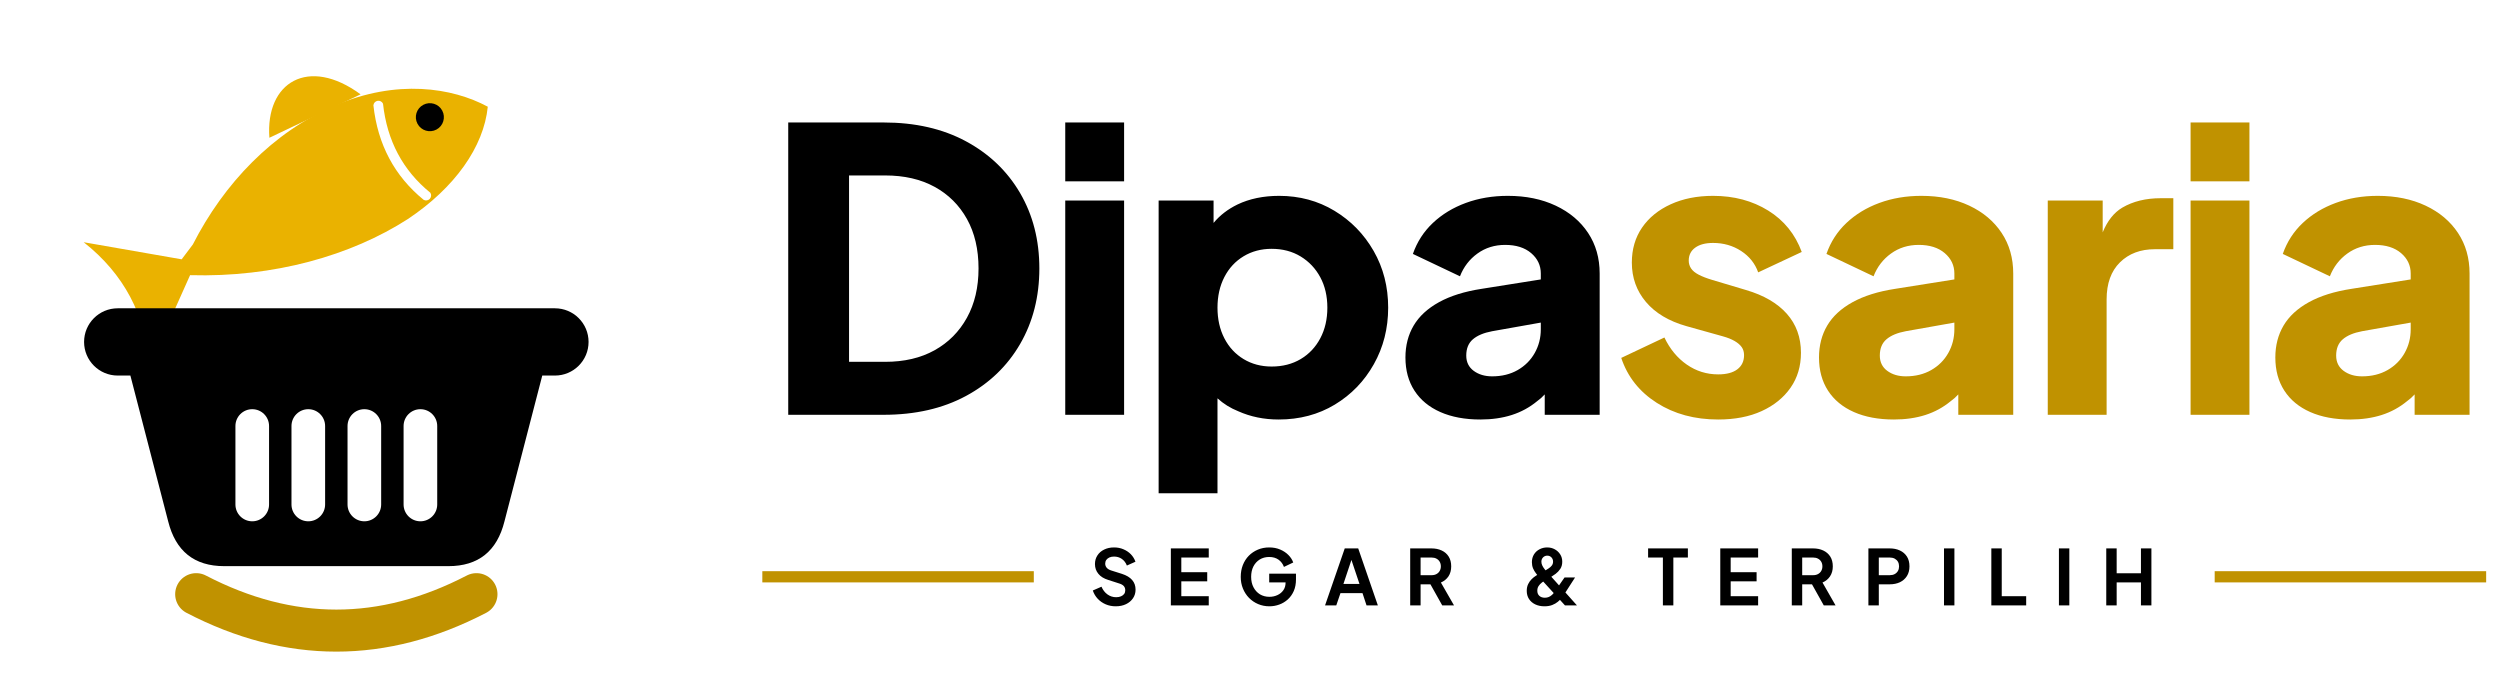
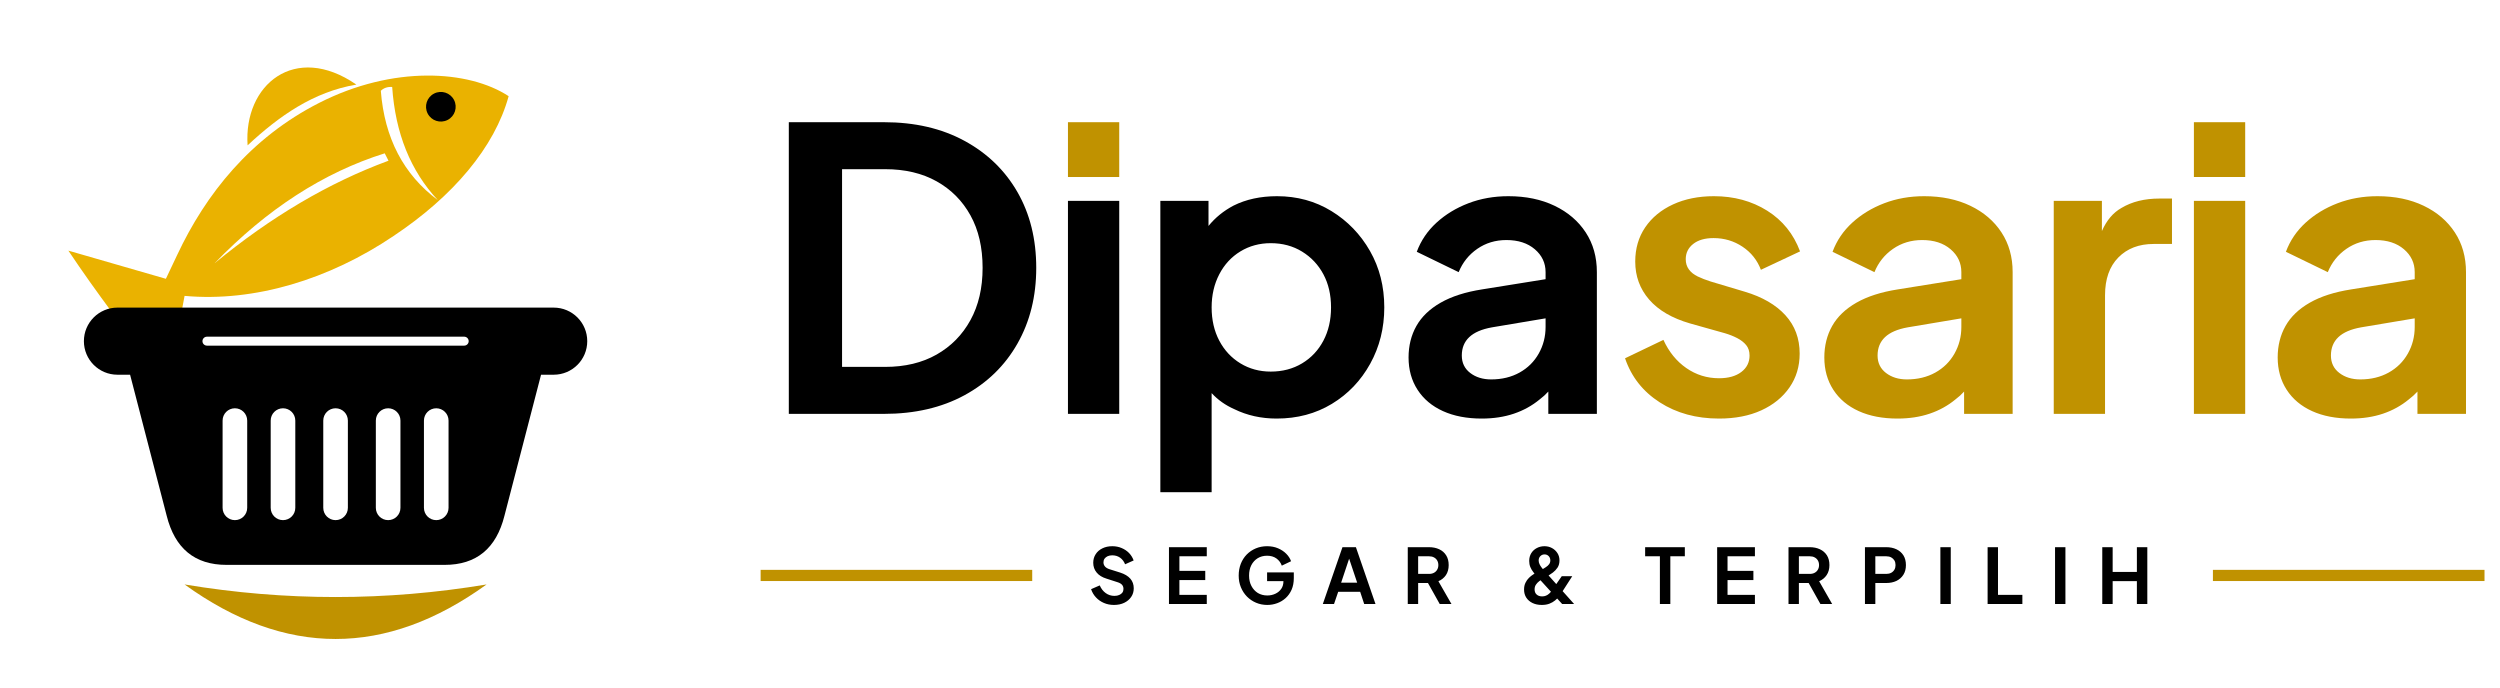
- <svg xmlns="http://www.w3.org/2000/svg" viewBox="0 0 446 123" width="446" height="123">
-   <g transform="translate(57 35) rotate(-28)" fill="#EAB200">
-     <path fill-rule="evenodd" d="M34 0C30 -6 22 -12 10 -13C-2 -14 -14 -10 -24 -3L-27 -1.6L-41 -12.5Q-35.5 0 -41 12.5L-27 1.6C-14 9 0 12 12 11C22 10 30 6 34 0ZM16.1 -9.8Q12.2 0 16.1 9.3A0.9 0.9 0 0 0 17.75 8.75Q14.05 0 17.75 -9.25A0.9 0.9 0 0 0 16.1 -9.8Z" />
-     <path d="M-3 -13.4C1 -22.5 10 -23 15 -12.6Z" />
-     <circle cx="24" cy="-3.2" r="2.5" fill="#000000" />
+ <svg xmlns="http://www.w3.org/2000/svg" viewBox="0 0 447 123" width="447" height="123">
+   <g transform="translate(56 35) rotate(-27) scale(1.06)" fill="#EAB200">
+     <path fill-rule="evenodd" d="M37 0C33 -7 22 -13.5 8 -13.5C-5 -13.5 -16 -8.5 -25 -1.5L-28.5 1.2L-41 -10.5C-40 -2 -38.5 6 -36.5 17.5L-27 5.2C-17 11.5 -4 13.8 9 12.2C21 10.8 31 6.6 37 0ZM18.2 -10.6Q13.6 0.5 18.4 10.2Q15.6 0.5 20.2 -10.3Q19.2 -10.9 18.2 -10.6ZM14 -0.9Q-2 -3.6 -20 2.6Q-2 -1.4 14 0.5Z" />
+     <path d="M-6 -12.6C-2 -22 9 -24.5 15 -13.4C8 -15.6 1 -14.6 -6 -12.6Z" />
+     <circle cx="26" cy="-3.6" r="2.5" fill="#000000" />
  </g>
-   <path fill-rule="evenodd" fill="#000000" d="M21 55H99A6 6 0 0 1 99 67H96.74L90 93Q88 101 80 101H40Q32 101 30 93L23.26 67H21A6 6 0 0 1 21 55ZM45 73A3 3 0 0 1 48 76V90A3 3 0 0 1 42 90V76A3 3 0 0 1 45 73ZM55 73A3 3 0 0 1 58 76V90A3 3 0 0 1 52 90V76A3 3 0 0 1 55 73ZM65 73A3 3 0 0 1 68 76V90A3 3 0 0 1 62 90V76A3 3 0 0 1 65 73ZM75 73A3 3 0 0 1 78 76V90A3 3 0 0 1 72 90V76A3 3 0 0 1 75 73Z" />
-   <path d="M35 106Q60 119 85 106" fill="none" stroke="#C09200" stroke-width="7.5" stroke-linecap="round" />
+   <path fill-rule="evenodd" fill="#000000" d="M21 55H99A6 6 0 0 1 99 67H96.74L90.2 92.2Q88 101 79.5 101H40.5Q32 101 29.8 92.2L23.26 67H21A6 6 0 0 1 21 55ZM42 73A2.2 2.2 0 0 1 44.2 75.2V90.8A2.2 2.2 0 0 1 39.8 90.8V75.2A2.2 2.2 0 0 1 42 73ZM50.6 73A2.2 2.2 0 0 1 52.8 75.2V90.8A2.2 2.2 0 0 1 48.4 90.8V75.2A2.2 2.2 0 0 1 50.6 73ZM60 73A2.2 2.2 0 0 1 62.2 75.2V90.8A2.2 2.2 0 0 1 57.8 90.8V75.2A2.2 2.2 0 0 1 60 73ZM69.4 73A2.2 2.2 0 0 1 71.6 75.2V90.8A2.2 2.2 0 0 1 67.2 90.8V75.2A2.2 2.2 0 0 1 69.4 73ZM78 73A2.2 2.2 0 0 1 80.2 75.2V90.8A2.2 2.2 0 0 1 75.8 90.8V75.2A2.2 2.2 0 0 1 78 73ZM37 60.2H83A0.8 0.8 0 0 1 83 61.8H37A0.8 0.8 0 0 1 37 60.2Z" />
+   <path fill="#C09200" d="M33 104.5Q60 124 87 104.5Q60 109 33 104.5Z" />
  <g transform="translate(136 74) scale(0.7)">
-     <path fill="#000000" d="M30.90 0L6.60 0L6.60-74.50L30.90-74.50Q43-74.50 51.90-69.70Q60.80-64.90 65.70-56.50Q70.60-48.10 70.60-37.30L70.60-37.30Q70.60-26.50 65.70-18.05Q60.80-9.60 51.90-4.80Q43 0 30.90 0L30.90 0ZM22.10-61L22.10-13.50L31.30-13.50Q38.60-13.50 43.90-16.45Q49.20-19.40 52.15-24.75Q55.10-30.10 55.10-37.30L55.10-37.30Q55.10-44.60 52.15-49.90Q49.20-55.20 43.90-58.10Q38.60-61 31.30-61L31.30-61L22.10-61ZM92.20 0L77.20 0L77.20-54.60L92.20-54.60L92.20 0ZM92.20-59.50L77.20-59.50L77.20-74.50L92.20-74.50L92.20-59.50ZM116 20L101 20L101-54.60L115-54.60L115-48.90Q117.40-51.80 121.10-53.60L121.10-53.60Q125.70-55.80 131.70-55.80L131.70-55.80Q139.50-55.80 145.80-52Q152.10-48.20 155.80-41.75Q159.50-35.30 159.50-27.30L159.50-27.30Q159.50-19.40 155.85-12.90Q152.20-6.40 145.90-2.60Q139.60 1.20 131.60 1.20L131.60 1.20Q126 1.20 121.30-0.90L121.30-0.90Q118.30-2.10 116-4.20L116-4.20L116 20ZM129.80-12.30L129.80-12.30Q134-12.30 137.20-14.20Q140.40-16.10 142.20-19.50Q144-22.90 144-27.30Q144-31.70 142.20-35.05Q140.40-38.40 137.20-40.35Q134-42.30 129.80-42.30L129.80-42.30Q125.80-42.30 122.65-40.40Q119.50-38.50 117.75-35.10Q116-31.70 116-27.30Q116-22.90 117.75-19.50Q119.50-16.10 122.65-14.20Q125.80-12.30 129.80-12.30ZM183 1.20L183 1.20Q177.10 1.20 172.80-0.70Q168.50-2.60 166.20-6.15Q163.90-9.70 163.90-14.60L163.90-14.60Q163.90-19.20 166-22.75Q168.10-26.30 172.45-28.70Q176.80-31.10 183.30-32.10L183.30-32.10L198.40-34.50L198.40-36Q198.40-39.10 195.95-41.20Q193.50-43.30 189.30-43.30L189.30-43.30Q185.30-43.30 182.25-41.10Q179.20-38.90 177.80-35.30L177.80-35.30L165.80-41Q167.40-45.60 170.90-48.90Q174.40-52.20 179.30-54Q184.20-55.80 190-55.80L190-55.80Q196.90-55.80 202.20-53.30Q207.50-50.80 210.45-46.35Q213.40-41.90 213.40-36L213.40-36L213.40 0L199.40 0L199.40-5.20Q198.50-4.20 197.50-3.50L197.50-3.50Q194.60-1.10 191 0.05Q187.40 1.20 183 1.20ZM198.40-21.80L198.40-23.50L186-21.30Q182.80-20.70 181.10-19.25Q179.40-17.80 179.40-15.10L179.40-15.10Q179.40-12.60 181.30-11.20Q183.20-9.80 186-9.80L186-9.80Q189.70-9.80 192.50-11.40Q195.30-13 196.85-15.75Q198.40-18.50 198.40-21.80L198.40-21.80Z" />
-     <path fill="#C09200" d="M243.60 1.20L243.60 1.20Q234.60 1.20 227.95-3.05Q221.30-7.30 218.90-14.50L218.90-14.50L229.90-19.70Q232-15.30 235.60-12.80Q239.20-10.30 243.60-10.30L243.60-10.30Q246.80-10.30 248.50-11.60Q250.20-12.90 250.20-15.20L250.20-15.20Q250.20-16.40 249.60-17.25Q249-18.10 247.80-18.80Q246.60-19.50 244.80-20L244.80-20L235.50-22.60Q228.80-24.50 225.20-28.75Q221.60-33 221.60-38.80L221.60-38.80Q221.60-43.90 224.20-47.70Q226.80-51.50 231.50-53.65Q236.20-55.80 242.30-55.80L242.30-55.80Q250.30-55.80 256.35-52.05Q262.40-48.30 264.90-41.50L264.90-41.50L253.80-36.30Q252.60-39.70 249.45-41.75Q246.30-43.80 242.30-43.80L242.30-43.80Q239.40-43.80 237.75-42.60Q236.10-41.40 236.10-39.30L236.10-39.30Q236.10-38.20 236.70-37.30Q237.30-36.40 238.65-35.70Q240-35 242-34.40L242-34.40L250.70-31.80Q257.50-29.80 261.10-25.75Q264.70-21.70 264.70-15.80L264.70-15.80Q264.70-10.70 262.05-6.90Q259.40-3.10 254.70-0.95Q250 1.20 243.60 1.20ZM288.40 1.20L288.40 1.20Q282.50 1.20 278.20-0.70Q273.90-2.60 271.60-6.15Q269.30-9.70 269.30-14.60L269.30-14.60Q269.30-19.20 271.40-22.75Q273.50-26.30 277.85-28.70Q282.20-31.10 288.70-32.10L288.70-32.10L303.80-34.50L303.80-36Q303.80-39.10 301.35-41.20Q298.90-43.30 294.70-43.30L294.70-43.30Q290.70-43.30 287.65-41.10Q284.60-38.90 283.20-35.30L283.20-35.30L271.20-41Q272.80-45.60 276.30-48.90Q279.80-52.20 284.70-54Q289.60-55.80 295.40-55.80L295.40-55.80Q302.30-55.80 307.60-53.30Q312.90-50.80 315.85-46.35Q318.80-41.90 318.80-36L318.80-36L318.80 0L304.80 0L304.80-5.20Q303.90-4.20 302.90-3.50L302.90-3.50Q300-1.10 296.40 0.05Q292.80 1.20 288.40 1.20ZM303.80-21.80L303.80-23.50L291.40-21.30Q288.20-20.70 286.50-19.25Q284.80-17.80 284.80-15.10L284.80-15.10Q284.80-12.60 286.70-11.20Q288.60-9.80 291.40-9.80L291.40-9.80Q295.10-9.80 297.90-11.40Q300.70-13 302.25-15.75Q303.80-18.50 303.80-21.80L303.80-21.80ZM342.60 0L327.60 0L327.60-54.60L341.60-54.60L341.60-46.50Q343.40-50.90 346.60-52.80L346.60-52.80Q350.70-55.20 356.40-55.20L356.40-55.20L359.60-55.20L359.60-42.20L354.90-42.20Q349.40-42.20 346-38.85Q342.60-35.50 342.60-29.40L342.60-29.40L342.60 0ZM379 0L364 0L364-54.60L379-54.60L379 0ZM379-59.50L364-59.50L364-74.50L379-74.50L379-59.50ZM404.70 1.20L404.70 1.20Q398.80 1.20 394.50-0.70Q390.20-2.60 387.90-6.15Q385.60-9.70 385.60-14.60L385.60-14.60Q385.60-19.20 387.70-22.75Q389.80-26.30 394.15-28.70Q398.50-31.10 405-32.10L405-32.10L420.10-34.50L420.10-36Q420.10-39.10 417.65-41.20Q415.20-43.30 411-43.30L411-43.30Q407-43.30 403.95-41.10Q400.90-38.90 399.50-35.30L399.50-35.30L387.50-41Q389.10-45.60 392.60-48.90Q396.10-52.20 401-54Q405.90-55.80 411.70-55.80L411.70-55.80Q418.60-55.80 423.90-53.30Q429.20-50.80 432.15-46.35Q435.10-41.90 435.10-36L435.10-36L435.10 0L421.10 0L421.10-5.20Q420.20-4.20 419.20-3.50L419.20-3.50Q416.30-1.10 412.70 0.05Q409.10 1.20 404.70 1.20ZM420.10-21.80L420.10-23.50L407.70-21.30Q404.50-20.70 402.80-19.25Q401.10-17.80 401.10-15.10L401.10-15.10Q401.10-12.60 403-11.20Q404.90-9.80 407.70-9.80L407.70-9.80Q411.40-9.80 414.20-11.40Q417-13 418.55-15.75Q420.10-18.50 420.10-21.80L420.10-21.80Z" />
+     <path fill="#000000" d="M31.50 0L7.20 0L7.20-74.50L31.50-74.50Q43.30-74.50 52.05-69.75Q60.80-65 65.60-56.65Q70.40-48.30 70.40-37.30L70.40-37.30Q70.40-26.40 65.60-17.95Q60.80-9.50 52.05-4.75Q43.30 0 31.50 0L31.50 0ZM20.80-62.50L20.80-12L31.80-12Q39.40-12 44.95-15.15Q50.50-18.30 53.60-23.95Q56.70-29.60 56.70-37.30L56.70-37.30Q56.70-45.10 53.60-50.70Q50.50-56.30 44.95-59.40Q39.40-62.50 31.80-62.50L31.80-62.50L20.80-62.50ZM91.60 0L78.50 0L78.50-54.40L91.60-54.40L91.60 0ZM115.20 20L102.10 20L102.10-54.40L114.40-54.40L114.40-48Q117-51.20 120.80-53.20L120.80-53.20Q125.60-55.60 131.90-55.60L131.90-55.60Q139.60-55.60 145.80-51.80Q152-48 155.65-41.60Q159.30-35.20 159.30-27.20L159.30-27.20Q159.30-19.30 155.70-12.80Q152.10-6.30 145.90-2.55Q139.70 1.20 131.80 1.20L131.80 1.20Q125.90 1.20 121-1.20L121-1.20Q117.60-2.70 115.20-5.30L115.20-5.30L115.20 20ZM130.30-10.80L130.30-10.80Q134.80-10.80 138.30-12.90Q141.80-15 143.75-18.70Q145.70-22.40 145.70-27.20Q145.70-32 143.75-35.65Q141.80-39.30 138.30-41.45Q134.80-43.60 130.30-43.60L130.30-43.60Q126-43.60 122.55-41.50Q119.10-39.40 117.15-35.65Q115.20-31.90 115.20-27.20L115.20-27.20Q115.20-22.40 117.15-18.70Q119.10-15 122.55-12.90Q126-10.80 130.30-10.80ZM184.20 1.20L184.20 1.20Q178.50 1.20 174.30-0.70Q170.10-2.60 167.80-6.15Q165.50-9.70 165.50-14.40L165.50-14.40Q165.50-18.90 167.50-22.45Q169.50-26 173.70-28.40Q177.90-30.80 184.30-31.80L184.30-31.80L200.50-34.40L200.50-36.20Q200.50-39.70 197.75-42.05Q195.00-44.40 190.50-44.40L190.50-44.40Q186.30-44.40 183.05-42.15Q179.80-39.90 178.30-36.20L178.30-36.20L167.60-41.40Q169.20-45.70 172.65-48.85Q176.10-52 180.80-53.80Q185.50-55.60 191.00-55.60L191.00-55.60Q197.70-55.60 202.80-53.15Q207.90-50.70 210.75-46.35Q213.60-42 213.60-36.20L213.60-36.20L213.60 0L201.20 0L201.20-5.70Q200.20-4.60 199.00-3.70L199.00-3.70Q196.10-1.30 192.40-0.05Q188.70 1.20 184.20 1.20ZM200.50-22.20L200.50-24.40L186.80-22.10Q182.90-21.40 181.00-19.60Q179.10-17.80 179.10-14.90L179.10-14.90Q179.10-12.10 181.25-10.45Q183.40-8.80 186.60-8.80L186.60-8.80Q190.70-8.80 193.85-10.55Q197.00-12.30 198.75-15.40Q200.50-18.50 200.50-22.20L200.50-22.20Z" />
+     <path fill="#C09200" d="M91.60-60.50L78.50-60.50L78.50-74.50L91.60-74.50L91.60-60.50Z" />
+     <path fill="#C09200" d="M244.80 1.20L244.80 1.20Q236.10 1.20 229.65-2.95Q223.20-7.10 220.80-14.20L220.80-14.20L230.60-18.90Q232.70-14.30 236.45-11.70Q240.20-9.10 244.80-9.10L244.80-9.10Q248.40-9.10 250.50-10.70Q252.60-12.30 252.60-14.90L252.60-14.90Q252.60-16.50 251.75-17.55Q250.90-18.60 249.45-19.35Q248.00-20.10 246.30-20.60L246.30-20.60L237.40-23.10Q230.50-25.10 226.95-29.20Q223.40-33.30 223.40-38.90L223.40-38.90Q223.40-43.90 225.95-47.65Q228.50-51.40 233.05-53.50Q237.60-55.60 243.50-55.60L243.50-55.60Q251.20-55.60 257.10-51.90Q263-48.20 265.50-41.50L265.50-41.50L255.50-36.80Q254.10-40.50 250.80-42.70Q247.50-44.90 243.40-44.90L243.40-44.90Q240.10-44.90 238.20-43.40Q236.30-41.90 236.30-39.50L236.30-39.50Q236.30-38 237.10-36.90Q237.90-35.80 239.35-35.10Q240.80-34.40 242.70-33.80L242.70-33.80L251.40-31.20Q258.10-29.20 261.75-25.20Q265.40-21.20 265.40-15.40L265.40-15.40Q265.40-10.50 262.80-6.75Q260.20-3 255.60-0.90Q251.00 1.20 244.80 1.20ZM290.40 1.20L290.40 1.20Q284.70 1.20 280.50-0.70Q276.30-2.60 274-6.15Q271.70-9.70 271.70-14.40L271.70-14.40Q271.70-18.90 273.70-22.45Q275.70-26 279.90-28.40Q284.10-30.80 290.50-31.80L290.50-31.80L306.70-34.40L306.70-36.20Q306.70-39.70 303.95-42.05Q301.20-44.40 296.70-44.40L296.70-44.40Q292.50-44.40 289.25-42.15Q286-39.90 284.50-36.20L284.50-36.20L273.80-41.40Q275.40-45.70 278.85-48.85Q282.30-52 287-53.80Q291.70-55.60 297.20-55.60L297.20-55.60Q303.90-55.60 309-53.15Q314.10-50.70 316.95-46.35Q319.80-42 319.80-36.20L319.80-36.20L319.80 0L307.40 0L307.40-5.70Q306.40-4.60 305.20-3.70L305.20-3.70Q302.30-1.30 298.60-0.05Q294.90 1.20 290.40 1.20ZM306.70-22.20L306.70-24.40L293-22.10Q289.10-21.40 287.20-19.60Q285.30-17.80 285.30-14.90L285.30-14.90Q285.30-12.10 287.45-10.45Q289.60-8.80 292.80-8.80L292.80-8.80Q296.90-8.80 300.05-10.55Q303.20-12.30 304.95-15.40Q306.70-18.50 306.70-22.20L306.70-22.20ZM343.40 0L330.30 0L330.30-54.40L342.60-54.40L342.60-46.70Q344.40-50.80 347.60-52.60L347.60-52.60Q351.60-55 357.30-55L357.30-55L360.50-55L360.50-43.40L355.80-43.40Q350.20-43.40 346.80-39.95Q343.40-36.50 343.40-30.30L343.40-30.30L343.40 0ZM379.20 0L366.10 0L366.10-54.40L379.20-54.40L379.20 0ZM379.20-60.50L366.10-60.50L366.10-74.50L379.20-74.50L379.20-60.50ZM406.20 1.20L406.20 1.20Q400.50 1.20 396.30-0.70Q392.10-2.60 389.80-6.15Q387.50-9.70 387.50-14.40L387.50-14.40Q387.50-18.90 389.50-22.45Q391.50-26 395.70-28.40Q399.90-30.80 406.30-31.80L406.30-31.80L422.50-34.40L422.50-36.20Q422.50-39.70 419.75-42.05Q417-44.40 412.50-44.40L412.50-44.40Q408.30-44.40 405.05-42.15Q401.80-39.90 400.30-36.20L400.30-36.20L389.60-41.40Q391.20-45.70 394.65-48.85Q398.10-52 402.80-53.80Q407.50-55.60 413-55.60L413-55.60Q419.70-55.60 424.80-53.15Q429.90-50.70 432.75-46.35Q435.60-42 435.60-36.20L435.60-36.20L435.60 0L423.20 0L423.20-5.70Q422.20-4.60 421-3.70L421-3.70Q418.10-1.30 414.40-0.05Q410.70 1.20 406.20 1.20ZM422.50-22.20L422.50-24.40L408.80-22.10Q404.90-21.40 403-19.60Q401.10-17.80 401.10-14.90L401.10-14.90Q401.10-12.10 403.25-10.45Q405.40-8.80 408.60-8.80L408.60-8.80Q412.70-8.80 415.85-10.55Q419-12.30 420.75-15.40Q422.50-18.50 422.50-22.20L422.50-22.20Z" />
  </g>
-   <rect x="136" y="101.9" width="48.43" height="2" fill="#C09200" />
-   <rect x="395.1" y="101.9" width="48.43" height="2" fill="#C09200" />
-   <g transform="translate(194.43 108) scale(0.91)">
+   <rect x="136" y="101.89" width="48.56" height="2" fill="#C09200" />
+   <rect x="395.67" y="101.89" width="48.56" height="2" fill="#C09200" />
+   <g transform="translate(194.56 108) scale(0.91)">
    <path fill="#000000" d="M5.07 0.18L5.07 0.18Q4.00 0.18 3.10-0.21Q2.19-0.60 1.54-1.30Q0.89-1.99 0.58-2.92L0.58-2.92L2.28-3.66Q2.69-2.70 3.45-2.15Q4.21-1.60 5.17-1.60L5.17-1.60Q5.71-1.60 6.11-1.78Q6.51-1.95 6.73-2.25Q6.94-2.55 6.94-2.97L6.94-2.97Q6.94-3.46 6.65-3.79Q6.36-4.11 5.77-4.29L5.77-4.29L3.63-4.98Q2.32-5.38 1.67-6.19Q1.00-7.00 1.00-8.10L1.00-8.10Q1.00-9.06 1.48-9.79Q1.95-10.53 2.80-10.94Q3.65-11.36 4.74-11.36L4.74-11.36Q5.75-11.36 6.58-11.00Q7.42-10.65 8.03-10.03Q8.64-9.40 8.94-8.56L8.94-8.56L7.26-7.81Q6.93-8.65 6.27-9.11Q5.61-9.57 4.74-9.57L4.74-9.57Q4.23-9.57 3.84-9.40Q3.45-9.22 3.23-8.92Q3.01-8.61 3.01-8.19L3.01-8.19Q3.01-7.72 3.31-7.37Q3.61-7.02 4.23-6.83L4.23-6.83L6.29-6.18Q7.62-5.75 8.29-4.98Q8.96-4.21 8.96-3.09L8.96-3.09Q8.96-2.13 8.46-1.40Q7.96-0.66 7.09-0.24Q6.22 0.18 5.07 0.18ZM23.31 0L15.88 0L15.88-11.17L23.31-11.17L23.31-9.38L17.93-9.38L17.93-6.51L23.01-6.51L23.01-4.71L17.93-4.71L17.93-1.80L23.31-1.80L23.31 0ZM35.20 0.18L35.20 0.18Q34.01 0.18 32.98-0.26Q31.97-0.69 31.20-1.47Q30.44-2.25 30.01-3.30Q29.58-4.35 29.58-5.59Q29.58-6.84 29.99-7.90Q30.41-8.96 31.16-9.73Q31.92-10.50 32.94-10.93Q33.96-11.36 35.16-11.36Q36.36-11.36 37.31-10.95Q38.27-10.54 38.92-9.88Q39.59-9.21 39.87-8.41L39.87-8.41L38.05-7.54Q37.74-8.41 36.99-8.96Q36.24-9.49 35.16-9.49L35.16-9.49Q34.11-9.49 33.31-9Q32.51-8.50 32.06-7.63Q31.62-6.76 31.62-5.59Q31.62-4.42 32.08-3.55Q32.54-2.67 33.34-2.17Q34.16-1.68 35.20-1.68L35.20-1.68Q36.06-1.68 36.78-2.02Q37.50-2.35 37.94-2.98Q38.37-3.60 38.37-4.46L38.37-4.46L38.37-4.50L35.16-4.50L35.16-6.22L40.41-6.22L40.41-5.10Q40.41-3.81 39.98-2.82Q39.54-1.83 38.80-1.16Q38.05-0.49 37.13-0.16Q36.20 0.18 35.20 0.18ZM48.31 0L46.11 0L49.97-11.17L52.61-11.17L56.46 0L54.24 0L53.45-2.40L49.13-2.40L48.31 0ZM51.28-8.91L49.71-4.20L52.86-4.20L51.28-8.91ZM64.84 0L62.80 0L62.80-11.17L66.96-11.17Q68.10-11.17 68.98-10.76Q69.86-10.35 70.35-9.56Q70.84-8.78 70.84-7.65L70.84-7.65Q70.84-6.50 70.30-5.68Q69.75-4.88 68.82-4.48L68.82-4.48L71.39 0L69.08 0L66.77-4.13L64.84-4.13L64.84 0ZM64.84-9.38L64.84-5.92L66.99-5.92Q67.55-5.92 67.95-6.14Q68.36-6.36 68.58-6.75Q68.81-7.14 68.81-7.65L68.81-7.65Q68.81-8.17 68.58-8.56Q68.36-8.94 67.95-9.16Q67.55-9.38 66.99-9.38L66.99-9.38L64.84-9.38ZM89.13 0.18L89.13 0.18Q88.09 0.18 87.31-0.20Q86.54-0.57 86.09-1.25Q85.65-1.93 85.65-2.85L85.65-2.85Q85.65-3.61 85.93-4.18Q86.20-4.74 86.61-5.14Q87.02-5.54 87.42-5.79L87.42-5.79Q87.57-5.89 87.70-5.97L87.70-5.97Q87.59-6.13 87.45-6.30L87.45-6.30Q87.11-6.73 86.88-7.27Q86.66-7.81 86.66-8.47L86.66-8.47Q86.66-9.34 87.07-10.00Q87.48-10.65 88.16-11.00Q88.84-11.36 89.66-11.36L89.66-11.36Q90.48-11.36 91.15-10.99Q91.81-10.63 92.21-10.00Q92.61-9.38 92.61-8.56L92.61-8.56Q92.61-7.74 92.23-7.16Q91.84-6.58 91.32-6.19L91.32-6.19Q90.87-5.85 90.47-5.61L90.47-5.61L91.98-3.92L93.06-5.47L95.12-5.47L93.23-2.53L95.49 0L93.14 0L92.16-1.08Q91.97-0.89 91.74-0.70L91.74-0.70Q91.28-0.32 90.64-0.07Q90 0.18 89.13 0.18ZM90.93-2.42L88.88-4.67Q88.74-4.58 88.61-4.47L88.61-4.47Q88.23-4.18 87.98-3.80Q87.72-3.42 87.72-2.88L87.72-2.88Q87.72-2.23 88.12-1.87Q88.52-1.50 89.20-1.50L89.20-1.50Q89.63-1.50 89.95-1.64Q90.29-1.78 90.54-2.01L90.54-2.01Q90.77-2.19 90.93-2.42L90.93-2.42ZM89.34-6.87L89.34-6.87Q89.66-7.05 89.94-7.25L89.94-7.25Q90.33-7.50 90.57-7.82Q90.81-8.14 90.81-8.58L90.81-8.58Q90.81-9.07 90.49-9.41Q90.17-9.75 89.67-9.75L89.67-9.75Q89.19-9.75 88.85-9.41Q88.52-9.07 88.52-8.56L88.52-8.56Q88.52-8.19 88.69-7.83Q88.86-7.47 89.10-7.17L89.10-7.17Q89.22-7.00 89.34-6.87ZM114.39 0L112.34 0L112.34-9.38L109.44-9.38L109.44-11.17L117.24-11.17L117.24-9.38L114.39-9.38L114.39 0ZM131.01 0L123.59 0L123.59-11.17L131.01-11.17L131.01-9.38L125.63-9.38L125.63-6.51L130.71-6.51L130.71-4.71L125.63-4.71L125.63-1.80L131.01-1.80L131.01 0ZM139.65 0L137.61 0L137.61-11.17L141.76-11.17Q142.91-11.17 143.78-10.76Q144.66-10.35 145.16-9.56Q145.65-8.78 145.65-7.65L145.65-7.65Q145.65-6.50 145.10-5.68Q144.56-4.88 143.63-4.48L143.63-4.48L146.19 0L143.88 0L141.57-4.13L139.65-4.13L139.65 0ZM139.65-9.38L139.65-5.92L141.79-5.92Q142.35-5.92 142.75-6.14Q143.16-6.36 143.38-6.75Q143.61-7.14 143.61-7.65L143.61-7.65Q143.61-8.17 143.38-8.56Q143.16-8.94 142.75-9.16Q142.35-9.38 141.79-9.38L141.79-9.38L139.65-9.38ZM154.67 0L152.63 0L152.63-11.17L156.80-11.17Q157.94-11.17 158.81-10.76Q159.69-10.35 160.19-9.56Q160.68-8.78 160.68-7.65L160.68-7.65Q160.68-6.54 160.18-5.75Q159.68-4.96 158.81-4.54Q157.94-4.13 156.80-4.13L156.80-4.13L154.67-4.13L154.67 0ZM154.67-9.38L154.67-5.92L156.83-5.92Q157.38-5.92 157.79-6.14Q158.19-6.36 158.42-6.75Q158.64-7.14 158.64-7.65L158.64-7.65Q158.64-8.17 158.42-8.56Q158.19-8.94 157.79-9.16Q157.38-9.38 156.83-9.38L156.83-9.38L154.67-9.38ZM169.49 0L167.45 0L167.45-11.17L169.49-11.17L169.49 0ZM183.56 0L176.73 0L176.73-11.17L178.77-11.17L178.77-1.80L183.56-1.80L183.56 0ZM192.02 0L189.98 0L189.98-11.17L192.02-11.17L192.02 0ZM201.30 0L199.26 0L199.26-11.17L201.30-11.17L201.30-6.30L206.06-6.30L206.06-11.17L208.11-11.17L208.11 0L206.06 0L206.06-4.50L201.30-4.50L201.30 0Z" />
  </g>
</svg>
